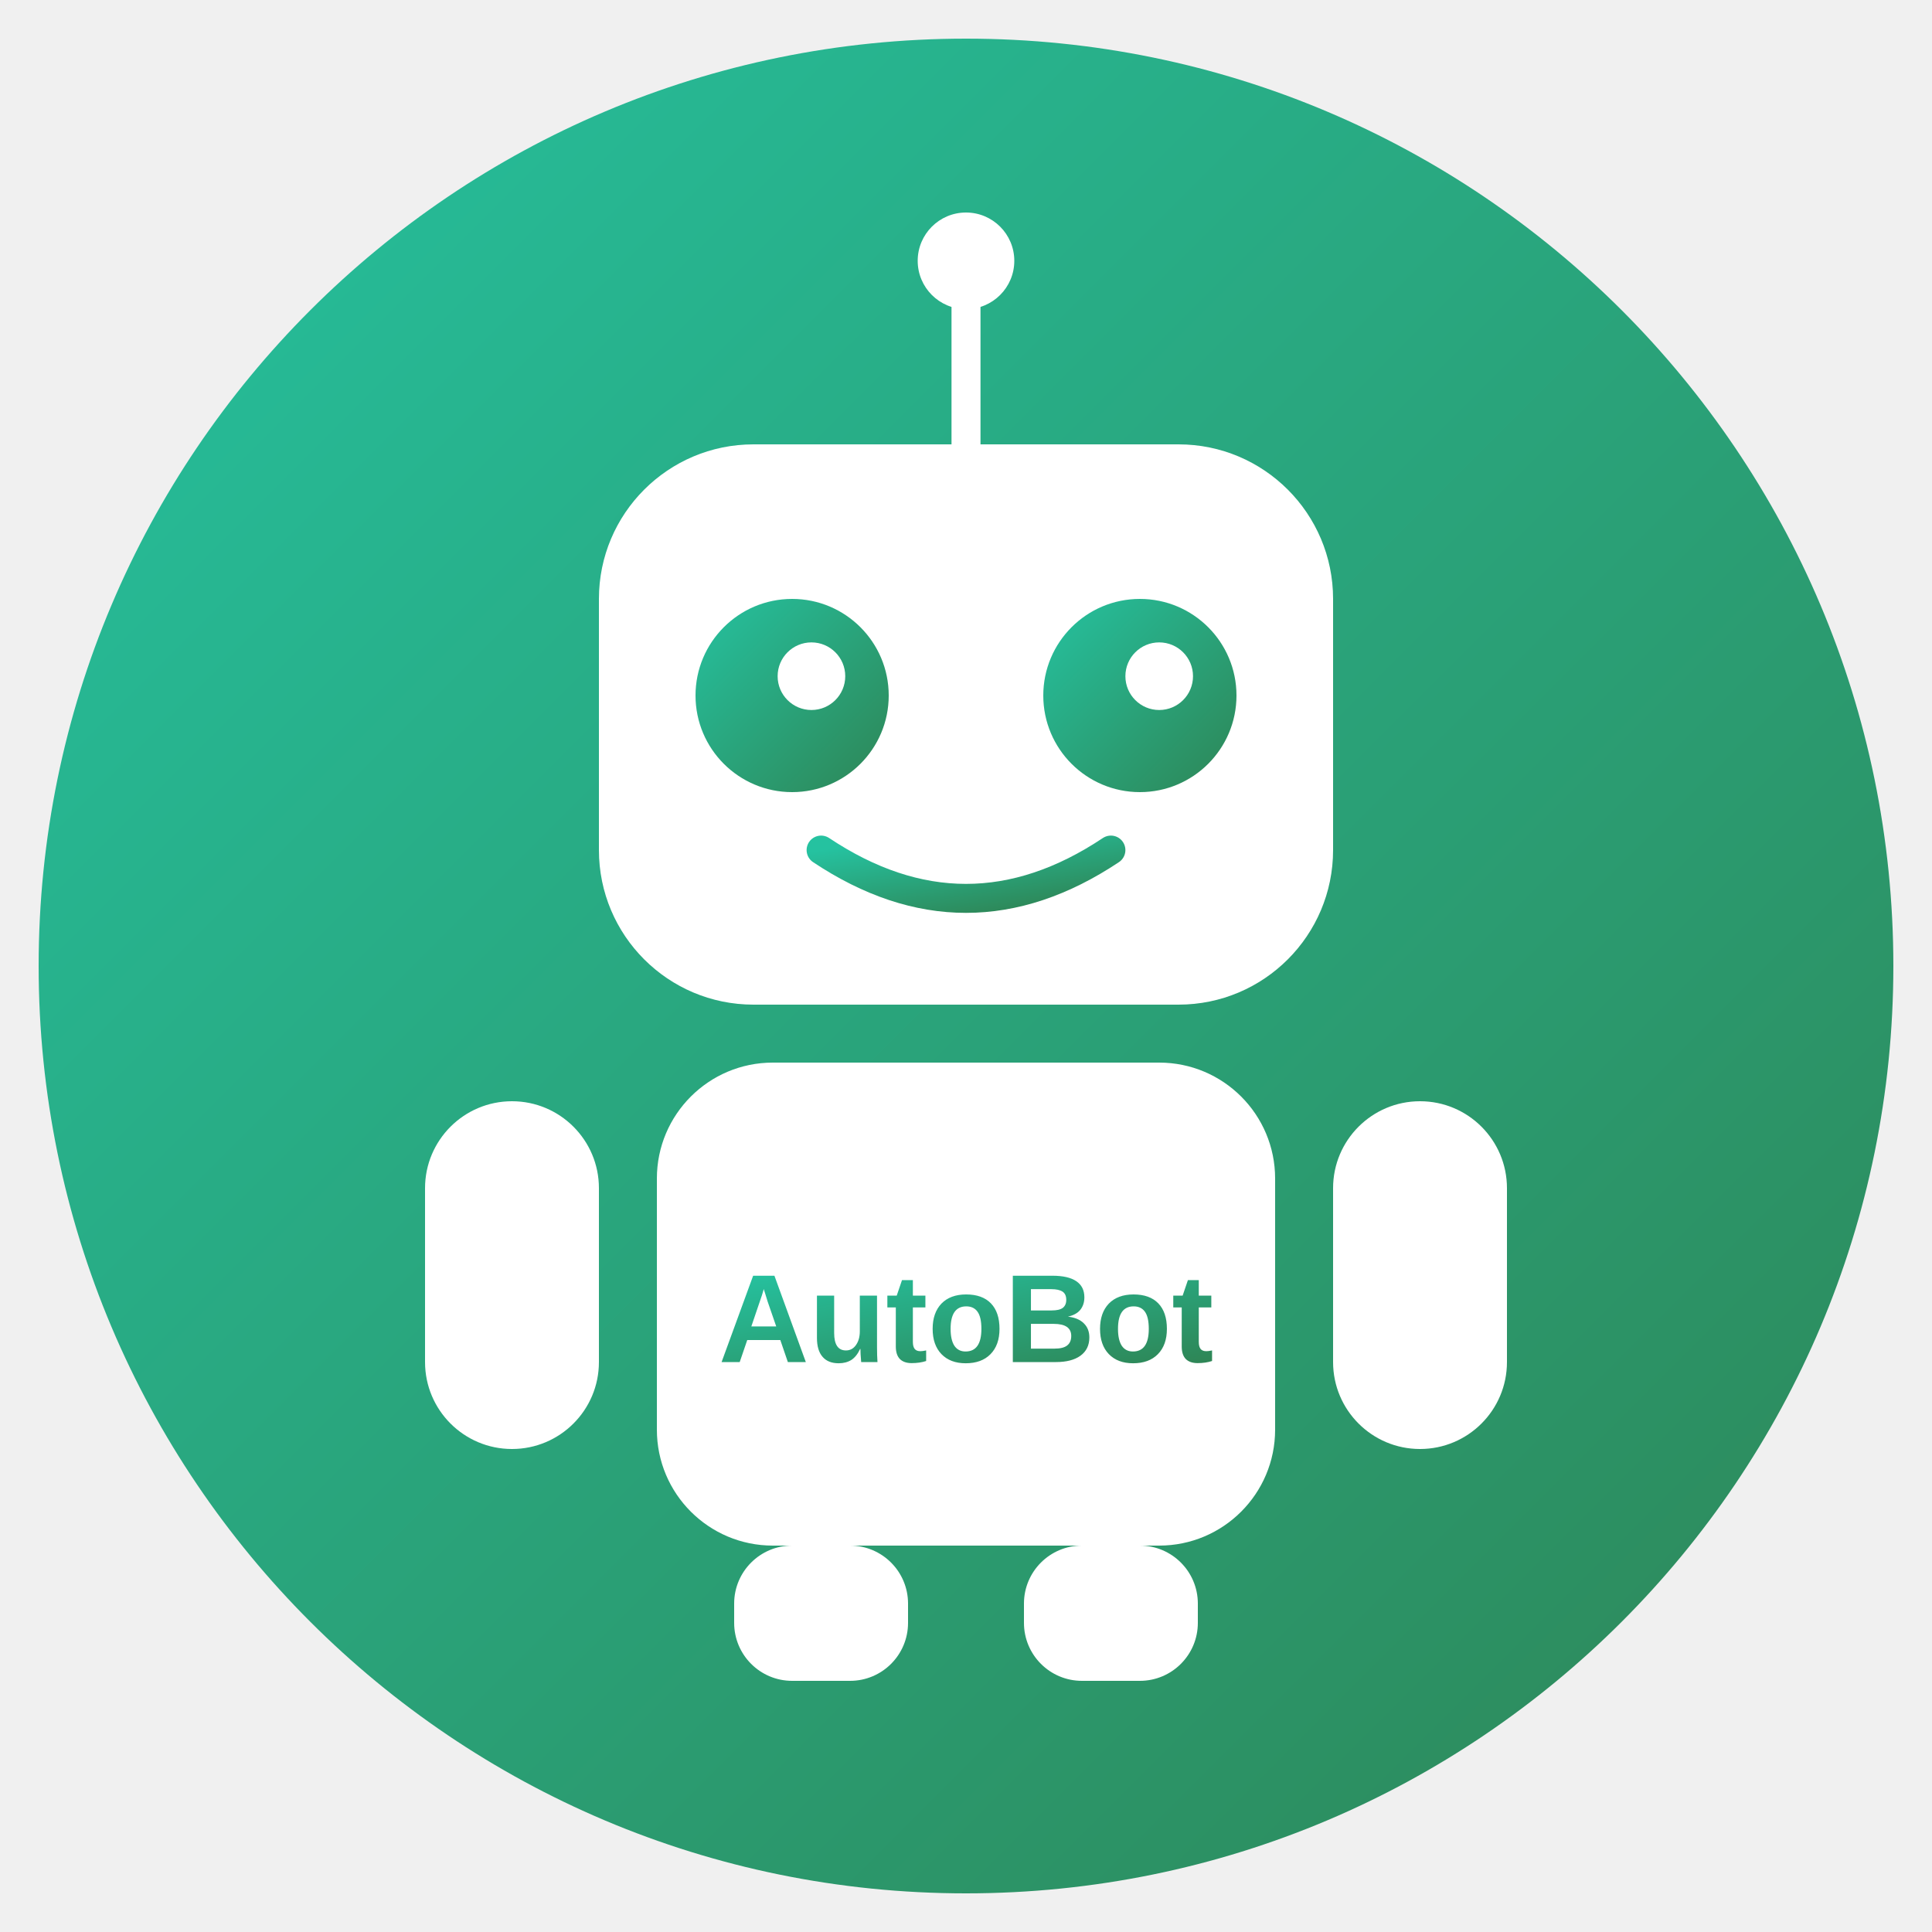
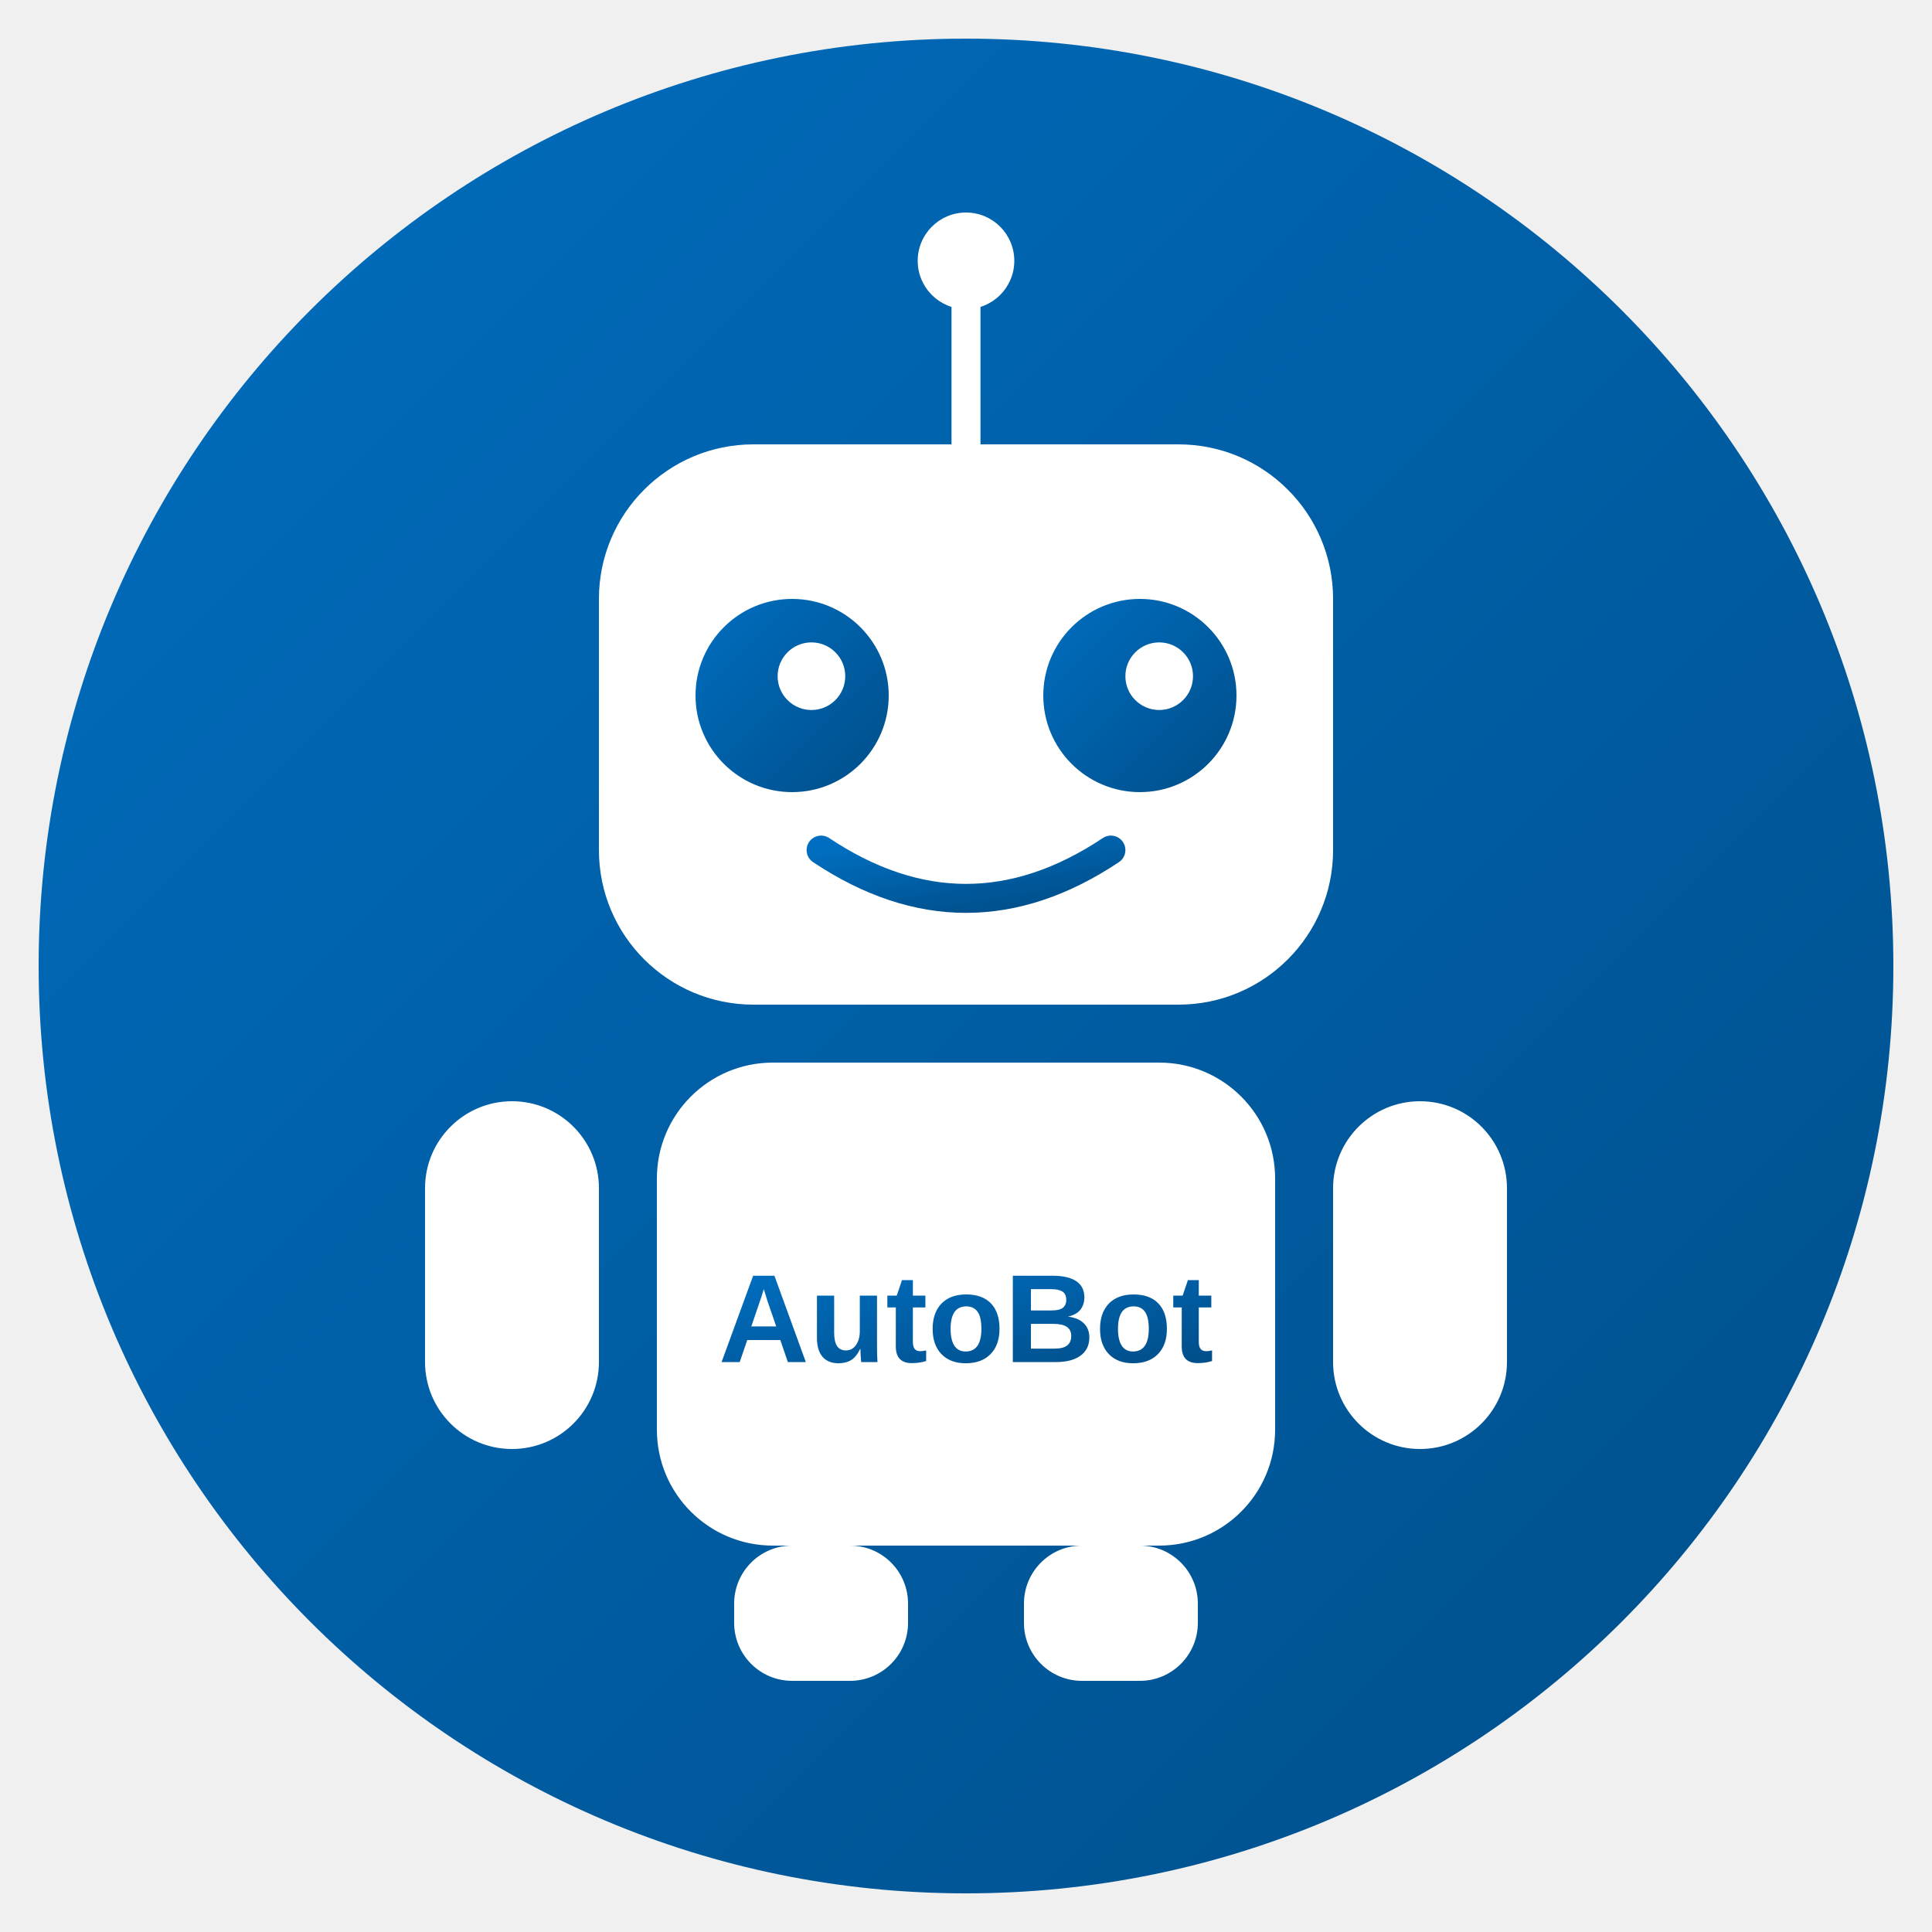
<svg xmlns="http://www.w3.org/2000/svg" viewBox="0 0 200 200" width="200" height="200">
  <defs>
    <linearGradient id="bg" x1="0%" y1="0%" x2="100%" y2="100%">
-       <stop offset="0%" style="stop-color:#25c2a0" />
-       <stop offset="100%" style="stop-color:#2e8555" />
+       <stop offset="0%" style="stop-color:#006ec0" />
+       <stop offset="100%" style="stop-color:#004e89" />
    </linearGradient>
    <linearGradient id="screen" x1="0%" y1="0%" x2="0%" y2="100%">
-       <stop offset="0%" style="stop-color:#e6fff7" />
-       <stop offset="100%" style="stop-color:#b2f5ea" />
+       <stop offset="0%" style="stop-color:#e6f3ff" />
+       <stop offset="100%" style="stop-color:#b3d9ff" />
    </linearGradient>
  </defs>
  <circle cx="100" cy="100" r="96" fill="url(#bg)" />
  <line x1="100" y1="30" x2="100" y2="46" stroke="#fff" stroke-width="3" stroke-linecap="round" />
  <circle cx="100" cy="27" r="5" fill="#fff" />
  <rect x="62" y="46" width="76" height="58" rx="16" fill="#fff" />
  <circle cx="82" cy="72" r="10" fill="url(#bg)" />
  <circle cx="118" cy="72" r="10" fill="url(#bg)" />
  <circle cx="84" cy="70" r="3.5" fill="#fff" />
  <circle cx="120" cy="70" r="3.5" fill="#fff" />
  <path d="M85 88 Q100 98 115 88" fill="none" stroke="url(#bg)" stroke-width="3" stroke-linecap="round" />
  <rect x="68" y="110" width="64" height="50" rx="12" fill="#fff" />
  <text x="100" y="141" text-anchor="middle" font-family="Arial,Helvetica,sans-serif" font-size="13" font-weight="bold" fill="url(#bg)">AutoBot</text>
  <rect x="44" y="114" width="18" height="36" rx="9" fill="#fff" />
  <rect x="138" y="114" width="18" height="36" rx="9" fill="#fff" />
  <rect x="76" y="160" width="18" height="14" rx="6" fill="#fff" />
  <rect x="106" y="160" width="18" height="14" rx="6" fill="#fff" />
</svg>
